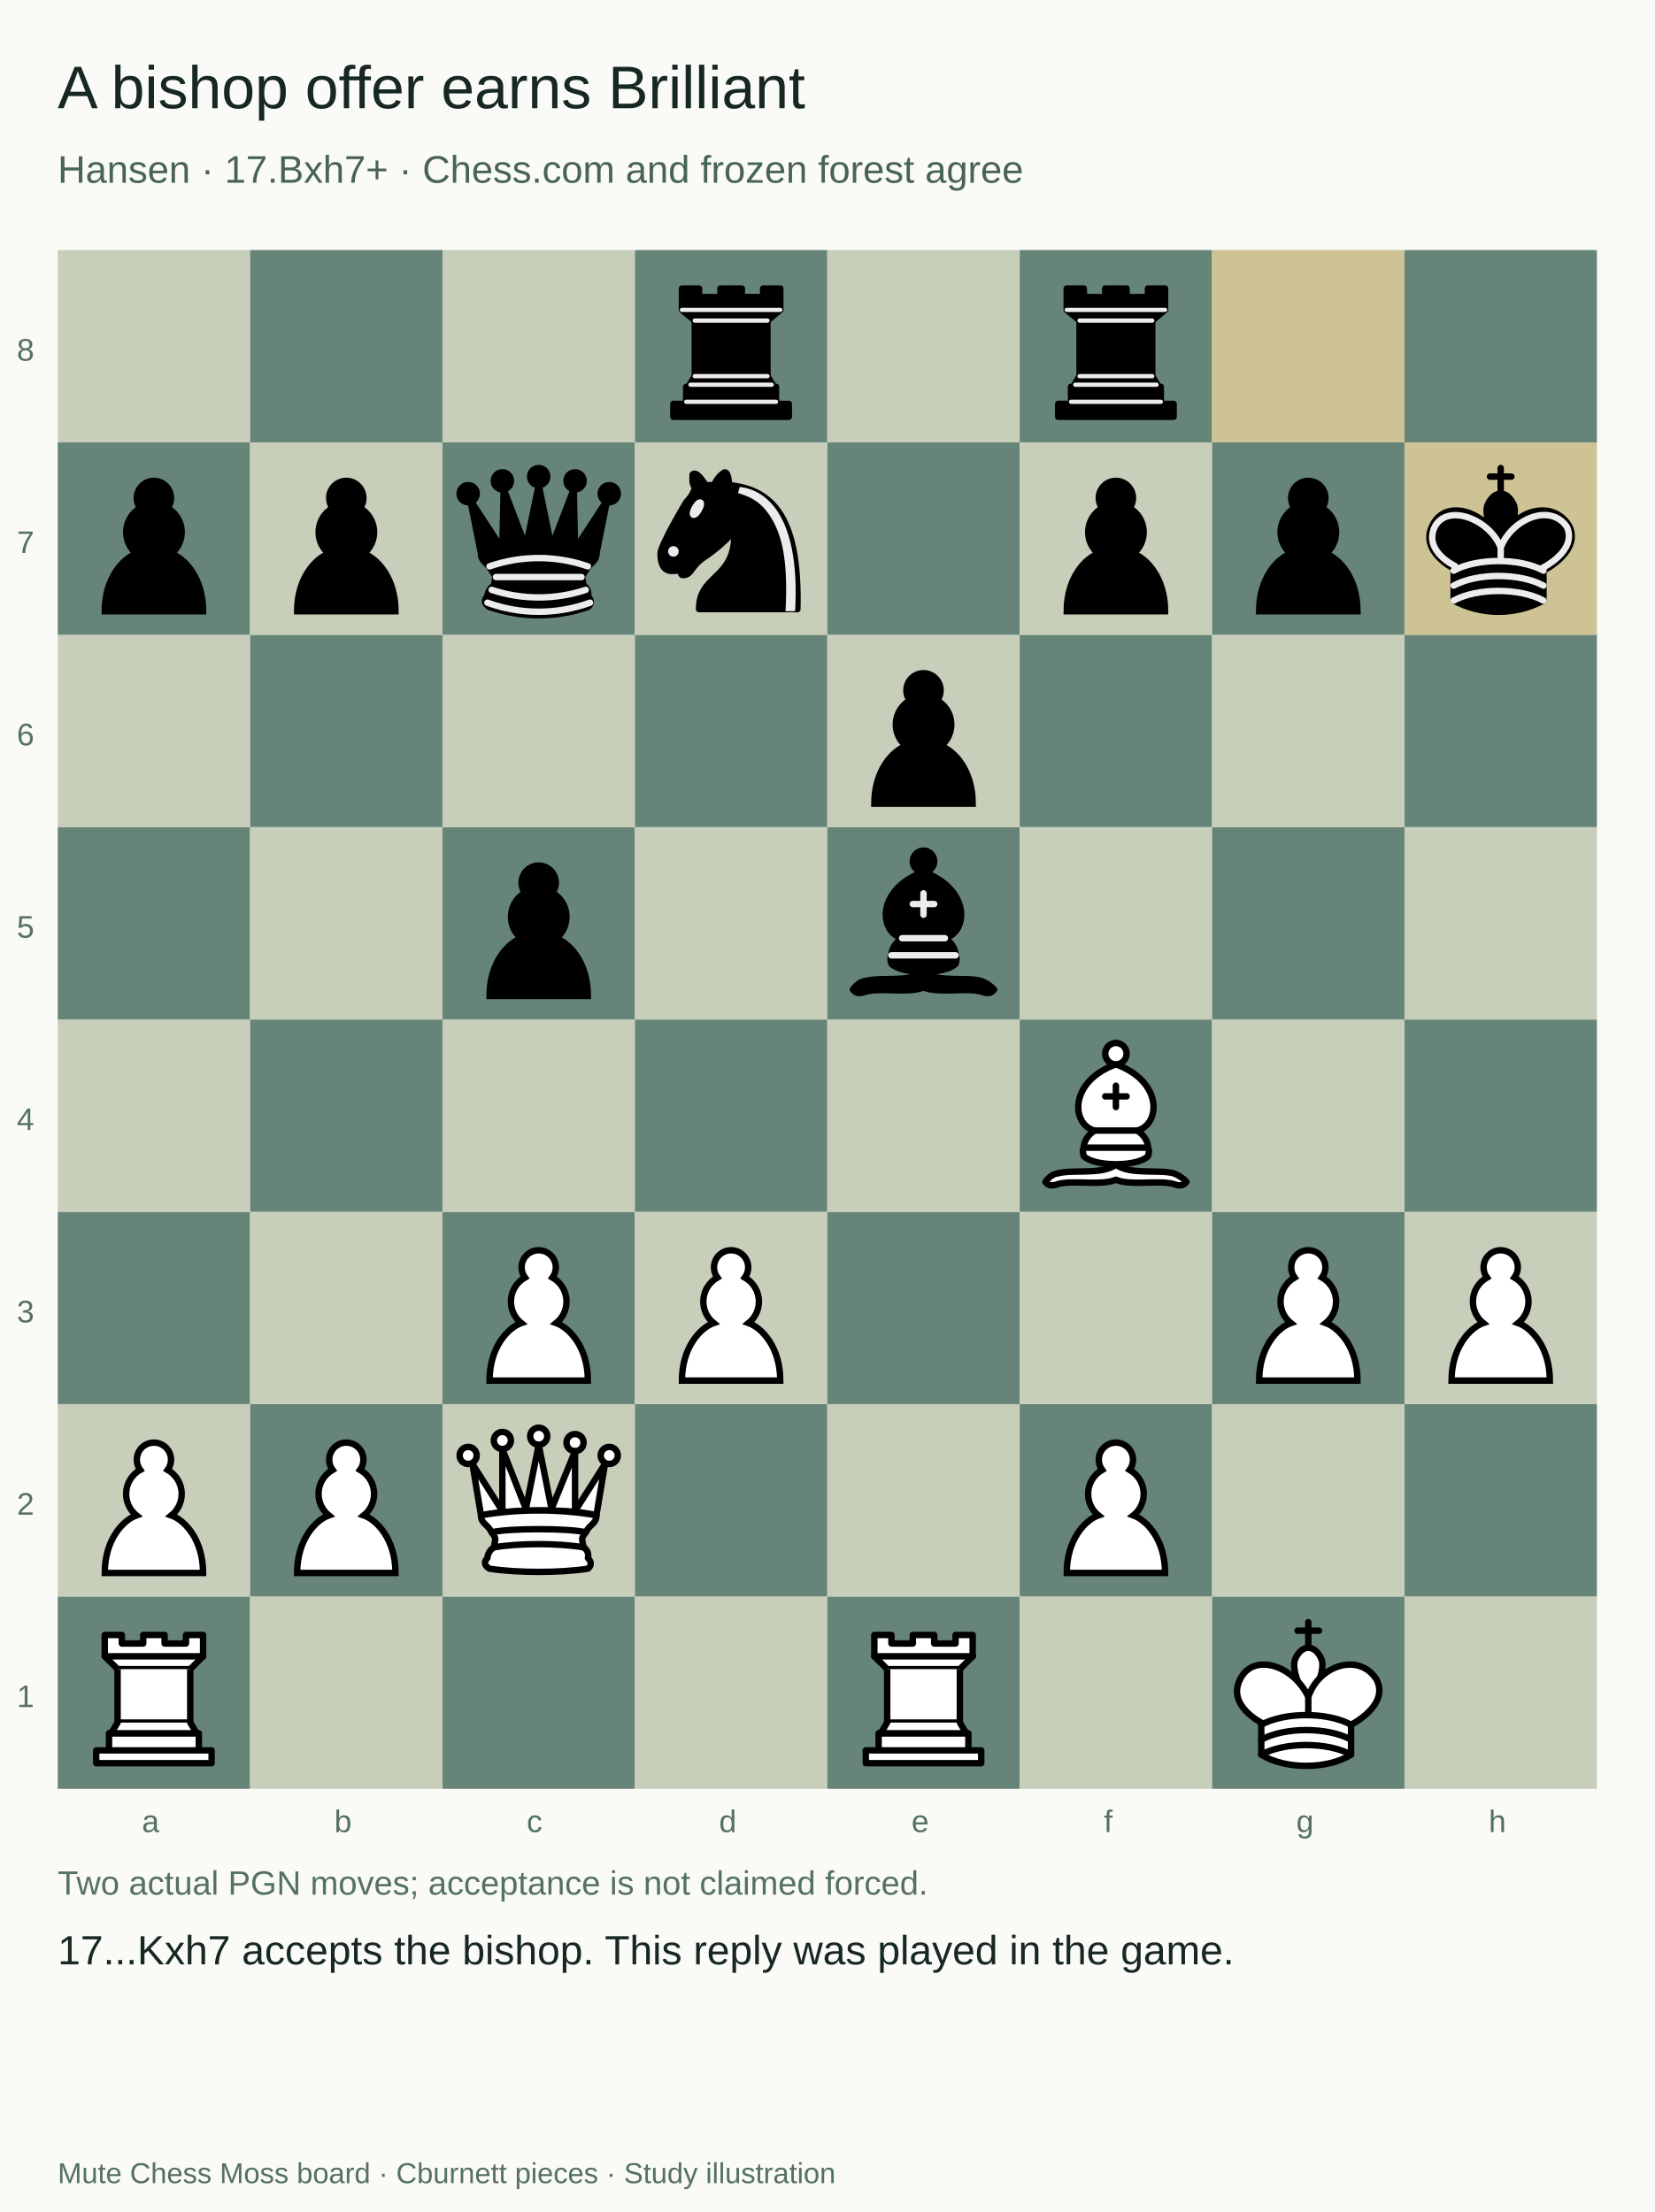
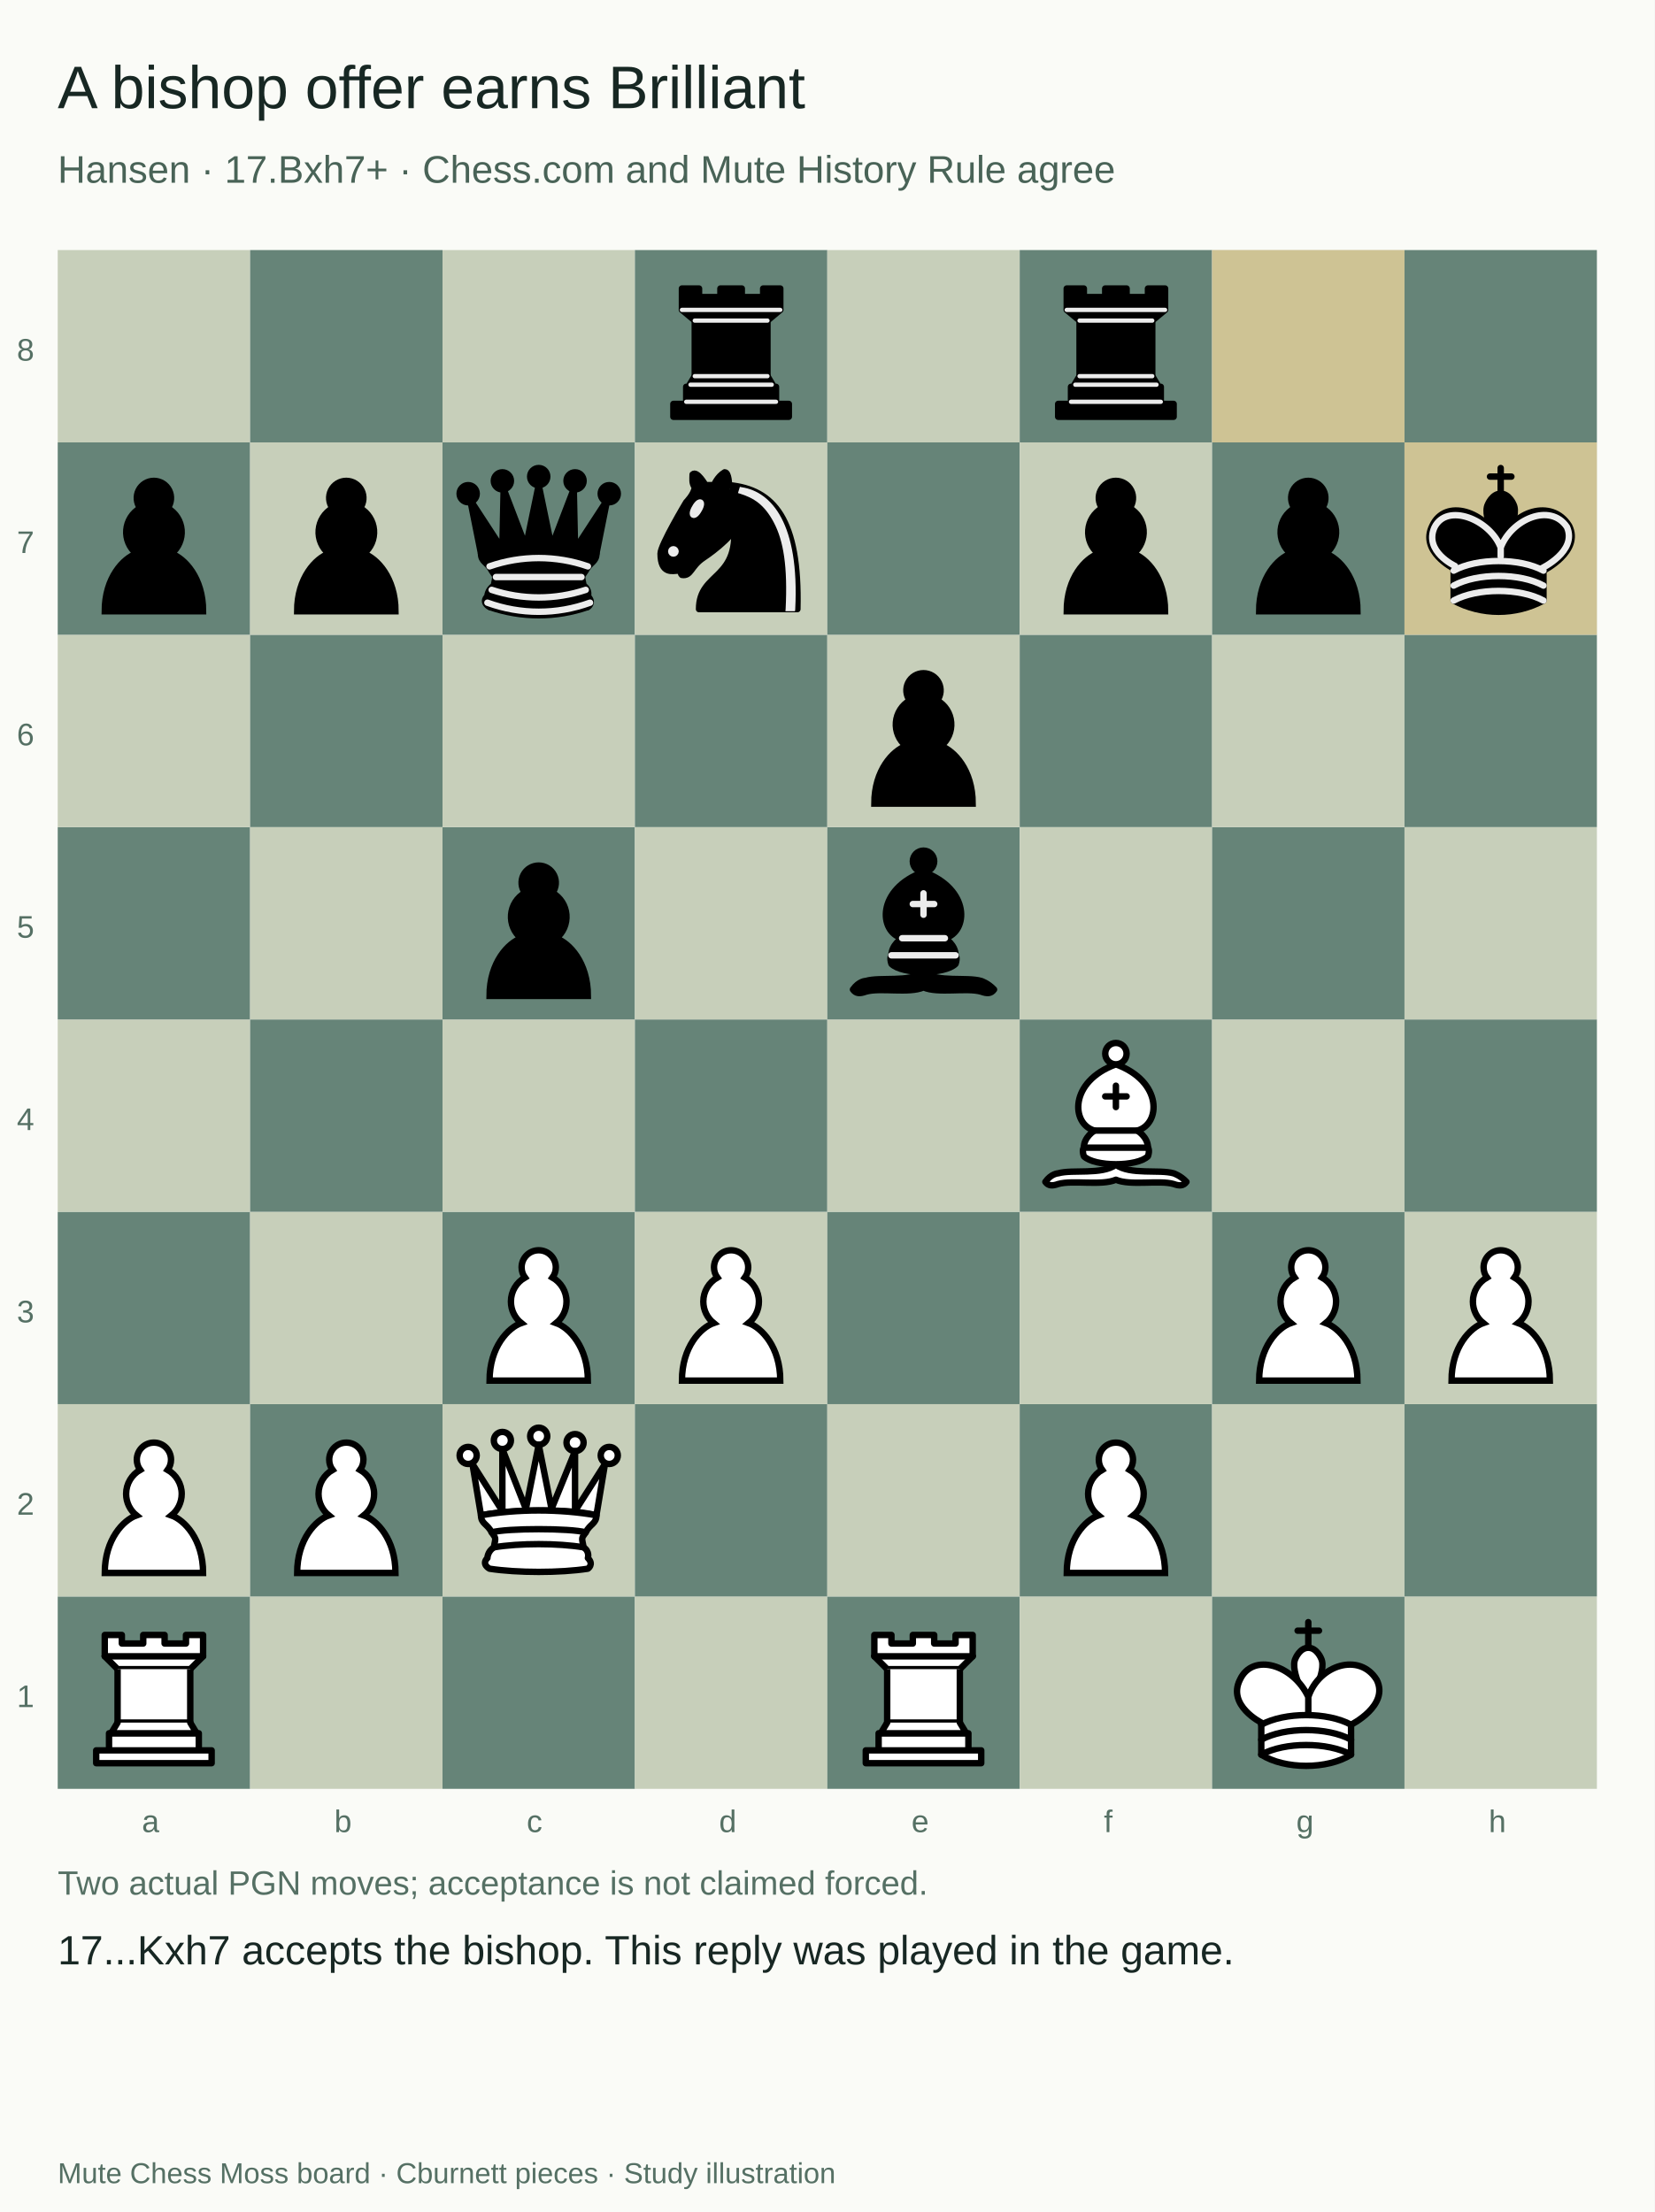
<svg xmlns="http://www.w3.org/2000/svg" xmlns:xlink="http://www.w3.org/1999/xlink" width="688" height="920" viewBox="0 0 688 920" role="img">
  <defs>
    <symbol id="bB" viewBox="0 0 45 45">
      <g fill="none" fill-rule="evenodd" stroke="#000" stroke-linecap="round" stroke-linejoin="round" stroke-width="1.5">
        <g fill="#000" stroke-linecap="butt">
          <path d="M9 36c3.4-1 10.1.4 13.5-2 3.4 2.4 10.1 1 13.5 2 0 0 1.6.5 3 2-.7 1-1.6 1-3 .5-3.4-1-10.1.5-13.5-1-3.4 1.5-10.1 0-13.5 1-1.4.5-2.3.5-3-.5 1.4-2 3-2 3-2z" />
          <path d="M15 32c2.5 2.5 12.5 2.5 15 0 .5-1.5 0-2 0-2 0-2.5-2.5-4-2.5-4 5.5-1.5 6-11.5-5-15.5-11 4-10.5 14-5 15.5 0 0-2.5 1.5-2.5 4 0 0-.5.5 0 2z" />
          <path d="M25 8a2.5 2.5 0 1 1-5 0 2.5 2.5 0 1 1 5 0z" />
        </g>
        <path stroke="#ececec" stroke-linejoin="miter" d="M17.5 26h10M15 30h15m-7.5-14.5v5M20 18h5" />
      </g>
    </symbol>
    <symbol id="bK" viewBox="0 0 45 45">
      <g fill="none" fill-rule="evenodd" stroke="#000" stroke-linecap="round" stroke-linejoin="round" stroke-width="1.5">
        <path stroke-linejoin="miter" d="M22.5 11.6V6" />
        <path fill="#000" stroke-linecap="butt" stroke-linejoin="miter" d="M22.5 25s4.5-7.5 3-10.5c0 0-1-2.5-3-2.5s-3 2.5-3 2.5c-1.5 3 3 10.5 3 10.5" />
        <path fill="#000" d="M11.5 37a22.3 22.3 0 0 0 21 0v-7s9-4.5 6-10.5c-4-6.5-13.5-3.5-16 4V27v-3.5c-3.5-7.5-13-10.5-16-4-3 6 5 10 5 10z" />
        <path stroke-linejoin="miter" d="M20 8h5" />
        <path stroke="#ececec" d="M32 29.5s8.5-4 6-9.7C34.1 14 25 18 22.5 24.6v2.1-2.1C20 18 9.9 14 7 19.9c-2.5 5.6 4.8 9 4.8 9" />
        <path stroke="#ececec" d="M11.5 30c5.5-3 15.5-3 21 0m-21 3.5c5.5-3 15.5-3 21 0m-21 3.5c5.5-3 15.5-3 21 0" />
      </g>
    </symbol>
    <symbol id="bN" viewBox="0 0 45 45">
      <g fill="none" fill-rule="evenodd" stroke="#000" stroke-linecap="round" stroke-linejoin="round" stroke-width="1.5">
        <path fill="#000" d="M22 10c10.5 1 16.5 8 16 29H15c0-9 10-6.5 8-21" />
        <path fill="#000" d="M24 18c.38 2.91-5.55 7.37-8 9-3 2-2.82 4.34-5 4-1.04-.94 1.41-3.04 0-3-1 0 .19 1.23-1 2-1 0-4 1-4-4 0-2 6-12 6-12s1.89-1.9 2-3.5c-.73-1-.5-2-.5-3 1-1 3 2.5 3 2.5h2s.78-2 2.5-3c1 0 1 3 1 3" />
        <path fill="#ececec" stroke="#ececec" d="M9.5 25.5a.5.5 0 1 1-1 0 .5.5 0 1 1 1 0m5.43-9.75a.5 1.5 30 1 1-.86-.5.5 1.5 30 1 1 .86.5" />
        <path fill="#ececec" stroke="none" d="m24.55 10.4-.45 1.45.5.15c3.15 1 5.65 2.49 7.9 6.75S35.75 29.06 35.25 39l-.05.5h2.25l.05-.5c.5-10.06-.88-16.85-3.25-21.34s-5.79-6.64-9.19-7.16z" />
      </g>
    </symbol>
    <symbol id="bP" viewBox="0 0 45 45">
      <path stroke="#000" stroke-linecap="round" stroke-width="1.5" d="M22.5 9a4 4 0 0 0-3.22 6.38 6.48 6.48 0 0 0-.87 10.65c-3 1.06-7.41 5.55-7.41 13.47h23c0-7.92-4.41-12.41-7.41-13.47a6.46 6.46 0 0 0-.87-10.65A4.01 4.01 0 0 0 22.5 9z" />
    </symbol>
    <symbol id="bQ" viewBox="0 0 45 45">
      <g fill-rule="evenodd" stroke="#000" stroke-linecap="round" stroke-linejoin="round" stroke-width="1.5">
        <g stroke="none">
          <circle cx="6" cy="12" r="2.75" />
          <circle cx="14" cy="9" r="2.75" />
          <circle cx="22.5" cy="8" r="2.75" />
          <circle cx="31" cy="9" r="2.75" />
          <circle cx="39" cy="12" r="2.75" />
        </g>
        <path stroke-linecap="butt" d="M9 26c8.5-1.5 21-1.5 27 0l2.5-12.5L31 25l-.3-14.1-5.2 13.6-3-14.5-3 14.5-5.2-13.6L14 25 6.5 13.5z" />
        <path stroke-linecap="butt" d="M9 26c0 2 1.5 2 2.5 4 1 1.5 1 1 .5 3.5-1.5 1-1.5 2.5-1.5 2.5-1.5 1.5.5 2.5.5 2.5 6.5 1 16.5 1 23 0 0 0 1.5-1 0-2.5 0 0 .5-1.5-1-2.5-.5-2.5-.5-2 .5-3.5 1-2 2.5-2 2.5-4-8.5-1.5-18.5-1.5-27 0z" />
        <path fill="none" stroke-linecap="butt" d="M11 38.5a35 35 1 0 0 23 0" />
        <path fill="none" stroke="#ececec" d="M11 29a35 35 1 0 1 23 0m-21.5 2.5h20m-21 3a35 35 1 0 0 22 0m-23 3a35 35 1 0 0 24 0" />
      </g>
    </symbol>
    <symbol id="bR" viewBox="0 0 45 45">
      <g fill-rule="evenodd" stroke="#000" stroke-linecap="round" stroke-linejoin="round" stroke-width="1.5">
        <path stroke-linecap="butt" d="M9 39h27v-3H9zm3.5-7 1.5-2.5h17l1.5 2.5zm-.5 4v-4h21v4z" />
        <path stroke-linecap="butt" stroke-linejoin="miter" d="M14 29.5v-13h17v13z" />
        <path stroke-linecap="butt" d="M14 16.5 11 14h23l-3 2.5zM11 14V9h4v2h5V9h5v2h5V9h4v5z" />
        <path fill="none" stroke="#ececec" stroke-linejoin="miter" stroke-width="1" d="M12 35.5h21m-20-4h19m-18-2h17m-17-13h17M11 14h23" />
      </g>
    </symbol>
    <symbol id="wB" viewBox="0 0 45 45">
      <g fill="none" fill-rule="evenodd" stroke="#000" stroke-linecap="round" stroke-linejoin="round" stroke-width="1.5">
        <g fill="#fff" stroke-linecap="butt">
          <path d="M9 36c3.39-.97 10.11.43 13.5-2 3.39 2.43 10.11 1.03 13.5 2 0 0 1.65.54 3 2-.68.97-1.65.99-3 .5-3.39-.97-10.11.46-13.5-1-3.39 1.46-10.11.03-13.5 1-1.35.49-2.32.47-3-.5 1.35-1.94 3-2 3-2z" />
          <path d="M15 32c2.5 2.5 12.5 2.5 15 0 .5-1.5 0-2 0-2 0-2.5-2.5-4-2.5-4 5.5-1.5 6-11.5-5-15.5-11 4-10.5 14-5 15.5 0 0-2.5 1.5-2.5 4 0 0-.5.5 0 2z" />
          <path d="M25 8a2.5 2.5 0 1 1-5 0 2.5 2.5 0 1 1 5 0z" />
        </g>
        <path stroke-linejoin="miter" d="M17.5 26h10M15 30h15m-7.5-14.5v5M20 18h5" />
      </g>
    </symbol>
    <symbol id="wK" viewBox="0 0 45 45">
      <g fill="none" fill-rule="evenodd" stroke="#000" stroke-linecap="round" stroke-linejoin="round" stroke-width="1.5">
        <path stroke-linejoin="miter" d="M22.5 11.63V6M20 8h5" />
        <path fill="#fff" stroke-linecap="butt" stroke-linejoin="miter" d="M22.5 25s4.5-7.5 3-10.5c0 0-1-2.5-3-2.5s-3 2.5-3 2.5c-1.5 3 3 10.5 3 10.5" />
        <path fill="#fff" d="M11.5 37c5.5 3.5 15.5 3.5 21 0v-7s9-4.5 6-10.5c-4-6.5-13.5-3.5-16 4V27v-3.5c-3.5-7.5-13-10.5-16-4-3 6 5 10 5 10z" />
        <path d="M11.5 30c5.5-3 15.5-3 21 0m-21 3.5c5.5-3 15.5-3 21 0m-21 3.5c5.5-3 15.5-3 21 0" />
      </g>
    </symbol>
    <symbol id="wN" viewBox="0 0 45 45">
      <g fill="none" fill-rule="evenodd" stroke="#000" stroke-linecap="round" stroke-linejoin="round" stroke-width="1.5">
        <path fill="#fff" d="M22 10c10.5 1 16.5 8 16 29H15c0-9 10-6.5 8-21" />
        <path fill="#fff" d="M24 18c.38 2.91-5.55 7.37-8 9-3 2-2.82 4.34-5 4-1.042-.94 1.41-3.04 0-3-1 0 .19 1.23-1 2-1 0-4.003 1-4-4 0-2 6-12 6-12s1.89-1.9 2-3.5c-.73-.994-.5-2-.5-3 1-1 3 2.5 3 2.5h2s.78-1.992 2.5-3c1 0 1 3 1 3" />
        <path fill="#000" d="M9.5 25.5a.5.5 0 1 1-1 0 .5.5 0 1 1 1 0m5.433-9.75a.5 1.5 30 1 1-.866-.5.5 1.5 30 1 1 .866.5" />
      </g>
    </symbol>
    <symbol id="wP" viewBox="0 0 45 45">
      <path fill="#fff" stroke="#000" stroke-linecap="round" stroke-width="1.5" d="M22.5 9c-2.21 0-4 1.79-4 4 0 .89.29 1.71.78 2.38C17.33 16.5 16 18.59 16 21c0 2.03.94 3.84 2.41 5.03-3 1.06-7.41 5.55-7.41 13.47h23c0-7.92-4.41-12.41-7.41-13.47 1.47-1.19 2.41-3 2.41-5.03 0-2.41-1.33-4.5-3.28-5.62.49-.67.78-1.49.78-2.38 0-2.21-1.79-4-4-4z" />
    </symbol>
    <symbol id="wQ" viewBox="0 0 45 45">
      <g fill="#fff" fill-rule="evenodd" stroke="#000" stroke-linecap="round" stroke-linejoin="round" stroke-width="1.5">
        <path d="M8 12a2 2 0 1 1-4 0 2 2 0 1 1 4 0m16.5-4.5a2 2 0 1 1-4 0 2 2 0 1 1 4 0M41 12a2 2 0 1 1-4 0 2 2 0 1 1 4 0M16 8.5a2 2 0 1 1-4 0 2 2 0 1 1 4 0M33 9a2 2 0 1 1-4 0 2 2 0 1 1 4 0" />
        <path stroke-linecap="butt" d="M9 26c8.5-1.5 21-1.5 27 0l2-12-7 11V11l-5.5 13.5-3-15-3 15-5.5-14V25L7 14z" />
        <path stroke-linecap="butt" d="M9 26c0 2 1.5 2 2.5 4 1 1.5 1 1 .5 3.5-1.5 1-1.5 2.5-1.5 2.5-1.5 1.5.5 2.5.5 2.5 6.5 1 16.5 1 23 0 0 0 1.5-1 0-2.5 0 0 .5-1.5-1-2.5-.5-2.5-.5-2 .5-3.5 1-2 2.5-2 2.5-4-8.5-1.5-18.5-1.5-27 0z" />
        <path fill="none" d="M11.5 30c3.5-1 18.5-1 22 0M12 33.5c6-1 15-1 21 0" />
      </g>
    </symbol>
    <symbol id="wR" viewBox="0 0 45 45">
      <g fill="#fff" fill-rule="evenodd" stroke="#000" stroke-linecap="round" stroke-linejoin="round" stroke-width="1.5">
        <path stroke-linecap="butt" d="M9 39h27v-3H9zm3-3v-4h21v4zm-1-22V9h4v2h5V9h5v2h5V9h4v5" />
        <path d="m34 14-3 3H14l-3-3" />
        <path stroke-linecap="butt" stroke-linejoin="miter" d="M31 17v12.5H14V17" />
        <path d="m31 29.5 1.5 2.5h-20l1.5-2.5" />
        <path fill="none" stroke-linejoin="miter" d="M11 14h23" />
      </g>
    </symbol>
  </defs>
  <rect width="100%" height="100%" fill="#fafbf7" />
  <text x="24" y="45" font-family="Arial, sans-serif" font-size="25" fill="#172723">A bishop offer earns Brilliant</text>
-   <text x="24" y="76" font-family="Arial, sans-serif" font-size="16" fill="#496357">Hansen · 17.Bxh7+ · Chess.com and frozen forest agree</text>
+   <text x="24" y="76" font-family="Arial, sans-serif" font-size="16" fill="#496357">Hansen · 17.Bxh7+ · Chess.com and Mute History Rule agree</text>
  <rect x="24" y="664" width="80" height="80" fill="#668478" />
  <rect x="104" y="664" width="80" height="80" fill="#c7cfba" />
  <rect x="184" y="664" width="80" height="80" fill="#668478" />
  <rect x="264" y="664" width="80" height="80" fill="#c7cfba" />
  <rect x="344" y="664" width="80" height="80" fill="#668478" />
  <rect x="424" y="664" width="80" height="80" fill="#c7cfba" />
  <rect x="504" y="664" width="80" height="80" fill="#668478" />
  <rect x="584" y="664" width="80" height="80" fill="#c7cfba" />
  <rect x="24" y="584" width="80" height="80" fill="#c7cfba" />
  <rect x="104" y="584" width="80" height="80" fill="#668478" />
  <rect x="184" y="584" width="80" height="80" fill="#c7cfba" />
  <rect x="264" y="584" width="80" height="80" fill="#668478" />
  <rect x="344" y="584" width="80" height="80" fill="#c7cfba" />
  <rect x="424" y="584" width="80" height="80" fill="#668478" />
  <rect x="504" y="584" width="80" height="80" fill="#c7cfba" />
  <rect x="584" y="584" width="80" height="80" fill="#668478" />
  <rect x="24" y="504" width="80" height="80" fill="#668478" />
  <rect x="104" y="504" width="80" height="80" fill="#c7cfba" />
  <rect x="184" y="504" width="80" height="80" fill="#668478" />
  <rect x="264" y="504" width="80" height="80" fill="#c7cfba" />
  <rect x="344" y="504" width="80" height="80" fill="#668478" />
  <rect x="424" y="504" width="80" height="80" fill="#c7cfba" />
  <rect x="504" y="504" width="80" height="80" fill="#668478" />
  <rect x="584" y="504" width="80" height="80" fill="#c7cfba" />
  <rect x="24" y="424" width="80" height="80" fill="#c7cfba" />
  <rect x="104" y="424" width="80" height="80" fill="#668478" />
  <rect x="184" y="424" width="80" height="80" fill="#c7cfba" />
  <rect x="264" y="424" width="80" height="80" fill="#668478" />
  <rect x="344" y="424" width="80" height="80" fill="#c7cfba" />
  <rect x="424" y="424" width="80" height="80" fill="#668478" />
  <rect x="504" y="424" width="80" height="80" fill="#c7cfba" />
  <rect x="584" y="424" width="80" height="80" fill="#668478" />
  <rect x="24" y="344" width="80" height="80" fill="#668478" />
  <rect x="104" y="344" width="80" height="80" fill="#c7cfba" />
  <rect x="184" y="344" width="80" height="80" fill="#668478" />
  <rect x="264" y="344" width="80" height="80" fill="#c7cfba" />
  <rect x="344" y="344" width="80" height="80" fill="#668478" />
  <rect x="424" y="344" width="80" height="80" fill="#c7cfba" />
  <rect x="504" y="344" width="80" height="80" fill="#668478" />
  <rect x="584" y="344" width="80" height="80" fill="#c7cfba" />
  <rect x="24" y="264" width="80" height="80" fill="#c7cfba" />
  <rect x="104" y="264" width="80" height="80" fill="#668478" />
  <rect x="184" y="264" width="80" height="80" fill="#c7cfba" />
  <rect x="264" y="264" width="80" height="80" fill="#668478" />
  <rect x="344" y="264" width="80" height="80" fill="#c7cfba" />
  <rect x="424" y="264" width="80" height="80" fill="#668478" />
  <rect x="504" y="264" width="80" height="80" fill="#c7cfba" />
  <rect x="584" y="264" width="80" height="80" fill="#668478" />
  <rect x="24" y="184" width="80" height="80" fill="#668478" />
  <rect x="104" y="184" width="80" height="80" fill="#c7cfba" />
  <rect x="184" y="184" width="80" height="80" fill="#668478" />
  <rect x="264" y="184" width="80" height="80" fill="#c7cfba" />
  <rect x="344" y="184" width="80" height="80" fill="#668478" />
  <rect x="424" y="184" width="80" height="80" fill="#c7cfba" />
  <rect x="504" y="184" width="80" height="80" fill="#668478" />
  <rect x="584" y="184" width="80" height="80" fill="#c7cfba" />
  <rect x="24" y="104" width="80" height="80" fill="#c7cfba" />
  <rect x="104" y="104" width="80" height="80" fill="#668478" />
  <rect x="184" y="104" width="80" height="80" fill="#c7cfba" />
  <rect x="264" y="104" width="80" height="80" fill="#668478" />
  <rect x="344" y="104" width="80" height="80" fill="#c7cfba" />
  <rect x="424" y="104" width="80" height="80" fill="#668478" />
  <rect x="504" y="104" width="80" height="80" fill="#c7cfba" />
  <rect x="584" y="104" width="80" height="80" fill="#668478" />
  <rect x="504" y="104" width="80" height="80" fill="#d9b25f" fill-opacity=".42" />
  <rect x="584" y="184" width="80" height="80" fill="#d9b25f" fill-opacity=".42" />
  <use xlink:href="#bR" x="424" y="104" width="80" height="80" />
  <use xlink:href="#bR" x="264" y="104" width="80" height="80" />
  <use xlink:href="#bK" x="584" y="184" width="80" height="80" />
  <use xlink:href="#bP" x="504" y="184" width="80" height="80" />
  <use xlink:href="#bP" x="424" y="184" width="80" height="80" />
  <use xlink:href="#bN" x="264" y="184" width="80" height="80" />
  <use xlink:href="#bQ" x="184" y="184" width="80" height="80" />
  <use xlink:href="#bP" x="104" y="184" width="80" height="80" />
  <use xlink:href="#bP" x="24" y="184" width="80" height="80" />
  <use xlink:href="#bP" x="344" y="264" width="80" height="80" />
  <use xlink:href="#bB" x="344" y="344" width="80" height="80" />
  <use xlink:href="#bP" x="184" y="344" width="80" height="80" />
  <use xlink:href="#wB" x="424" y="424" width="80" height="80" />
  <use xlink:href="#wP" x="584" y="504" width="80" height="80" />
  <use xlink:href="#wP" x="504" y="504" width="80" height="80" />
  <use xlink:href="#wP" x="264" y="504" width="80" height="80" />
  <use xlink:href="#wP" x="184" y="504" width="80" height="80" />
  <use xlink:href="#wP" x="424" y="584" width="80" height="80" />
  <use xlink:href="#wQ" x="184" y="584" width="80" height="80" />
  <use xlink:href="#wP" x="104" y="584" width="80" height="80" />
  <use xlink:href="#wP" x="24" y="584" width="80" height="80" />
  <use xlink:href="#wK" x="504" y="664" width="80" height="80" />
  <use xlink:href="#wR" x="344" y="664" width="80" height="80" />
  <use xlink:href="#wR" x="24" y="664" width="80" height="80" />
  <text x="59" y="762" font-family="Arial, sans-serif" font-size="13" fill="#557064">a</text>
  <text x="7" y="150" font-family="Arial, sans-serif" font-size="13" fill="#557064">8</text>
  <text x="139" y="762" font-family="Arial, sans-serif" font-size="13" fill="#557064">b</text>
  <text x="7" y="230" font-family="Arial, sans-serif" font-size="13" fill="#557064">7</text>
  <text x="219" y="762" font-family="Arial, sans-serif" font-size="13" fill="#557064">c</text>
  <text x="7" y="310" font-family="Arial, sans-serif" font-size="13" fill="#557064">6</text>
  <text x="299" y="762" font-family="Arial, sans-serif" font-size="13" fill="#557064">d</text>
  <text x="7" y="390" font-family="Arial, sans-serif" font-size="13" fill="#557064">5</text>
  <text x="379" y="762" font-family="Arial, sans-serif" font-size="13" fill="#557064">e</text>
  <text x="7" y="470" font-family="Arial, sans-serif" font-size="13" fill="#557064">4</text>
  <text x="459" y="762" font-family="Arial, sans-serif" font-size="13" fill="#557064">f</text>
  <text x="7" y="550" font-family="Arial, sans-serif" font-size="13" fill="#557064">3</text>
  <text x="539" y="762" font-family="Arial, sans-serif" font-size="13" fill="#557064">g</text>
  <text x="7" y="630" font-family="Arial, sans-serif" font-size="13" fill="#557064">2</text>
  <text x="619" y="762" font-family="Arial, sans-serif" font-size="13" fill="#557064">h</text>
  <text x="7" y="710" font-family="Arial, sans-serif" font-size="13" fill="#557064">1</text>
  <text x="24" y="788" font-family="Arial, sans-serif" font-size="14" fill="#557064">Two actual PGN moves; acceptance is not claimed forced.</text>
  <text x="24" y="817" font-family="Arial, sans-serif" font-size="17" fill="#172723">17...Kxh7 accepts the bishop. This reply was played in the game.</text>
  <text x="24" y="908" font-family="Arial, sans-serif" font-size="12" fill="#557064">Mute Chess Moss board · Cburnett pieces · Study illustration</text>
</svg>
